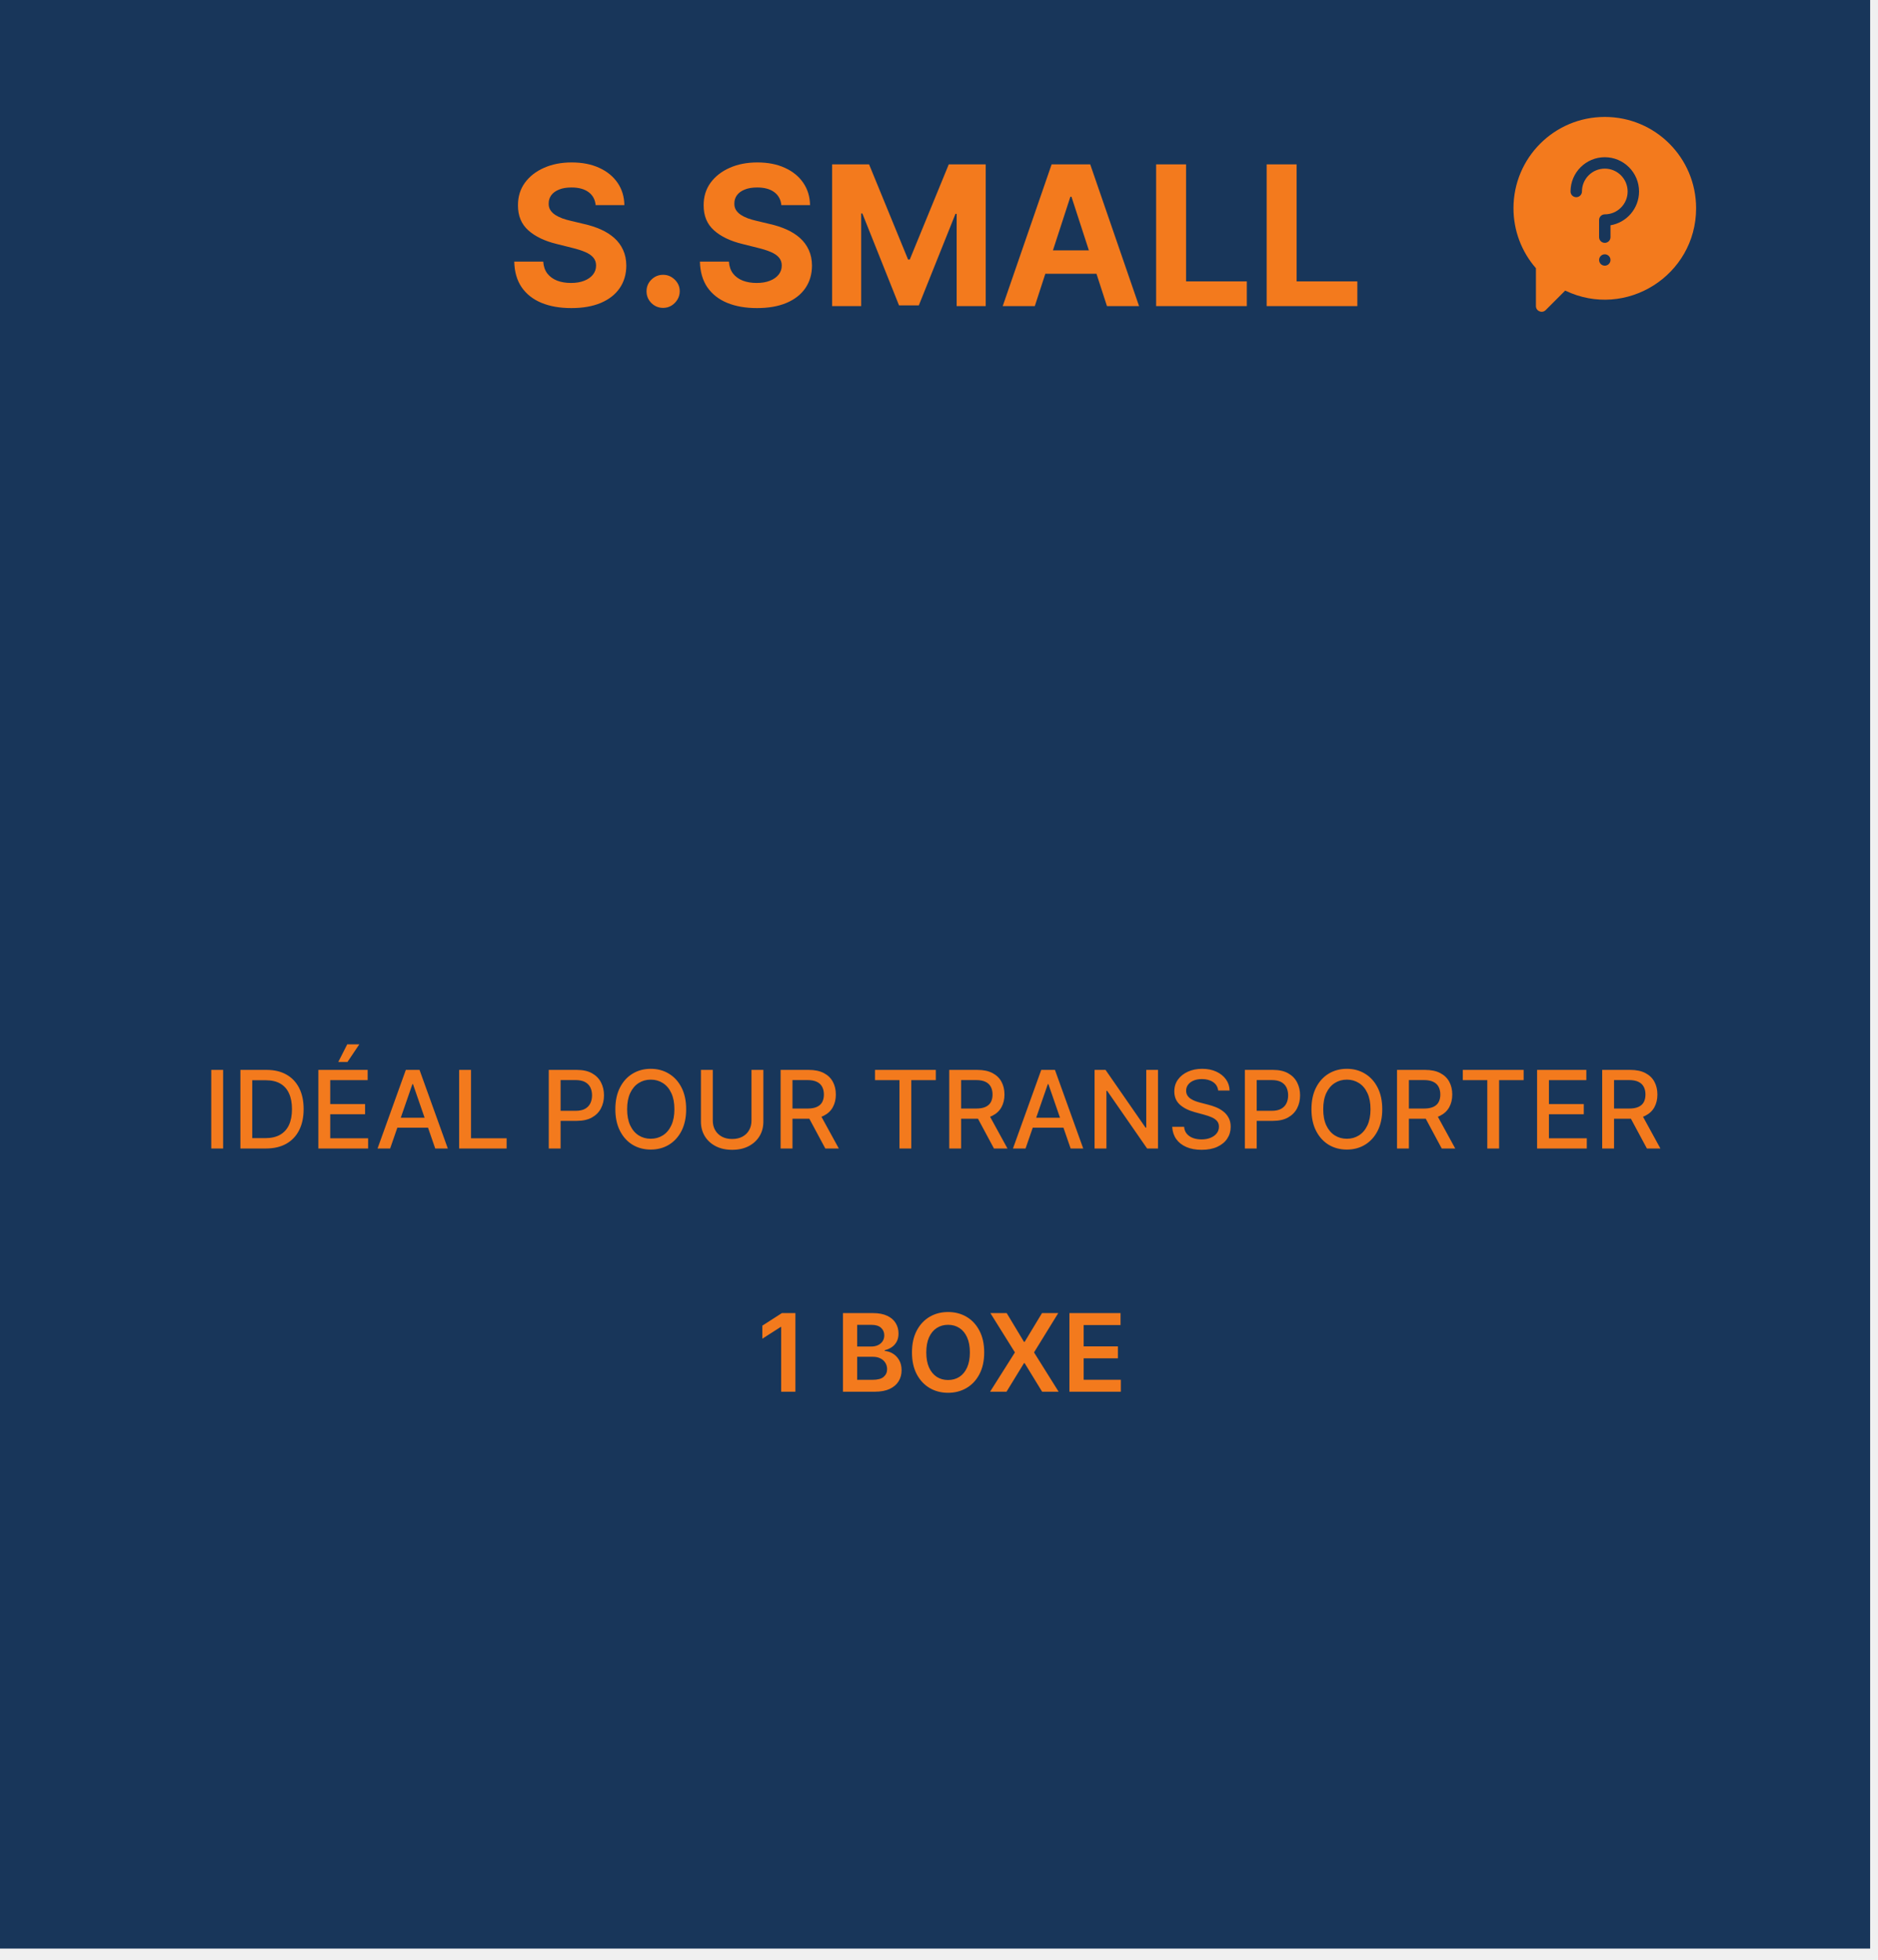
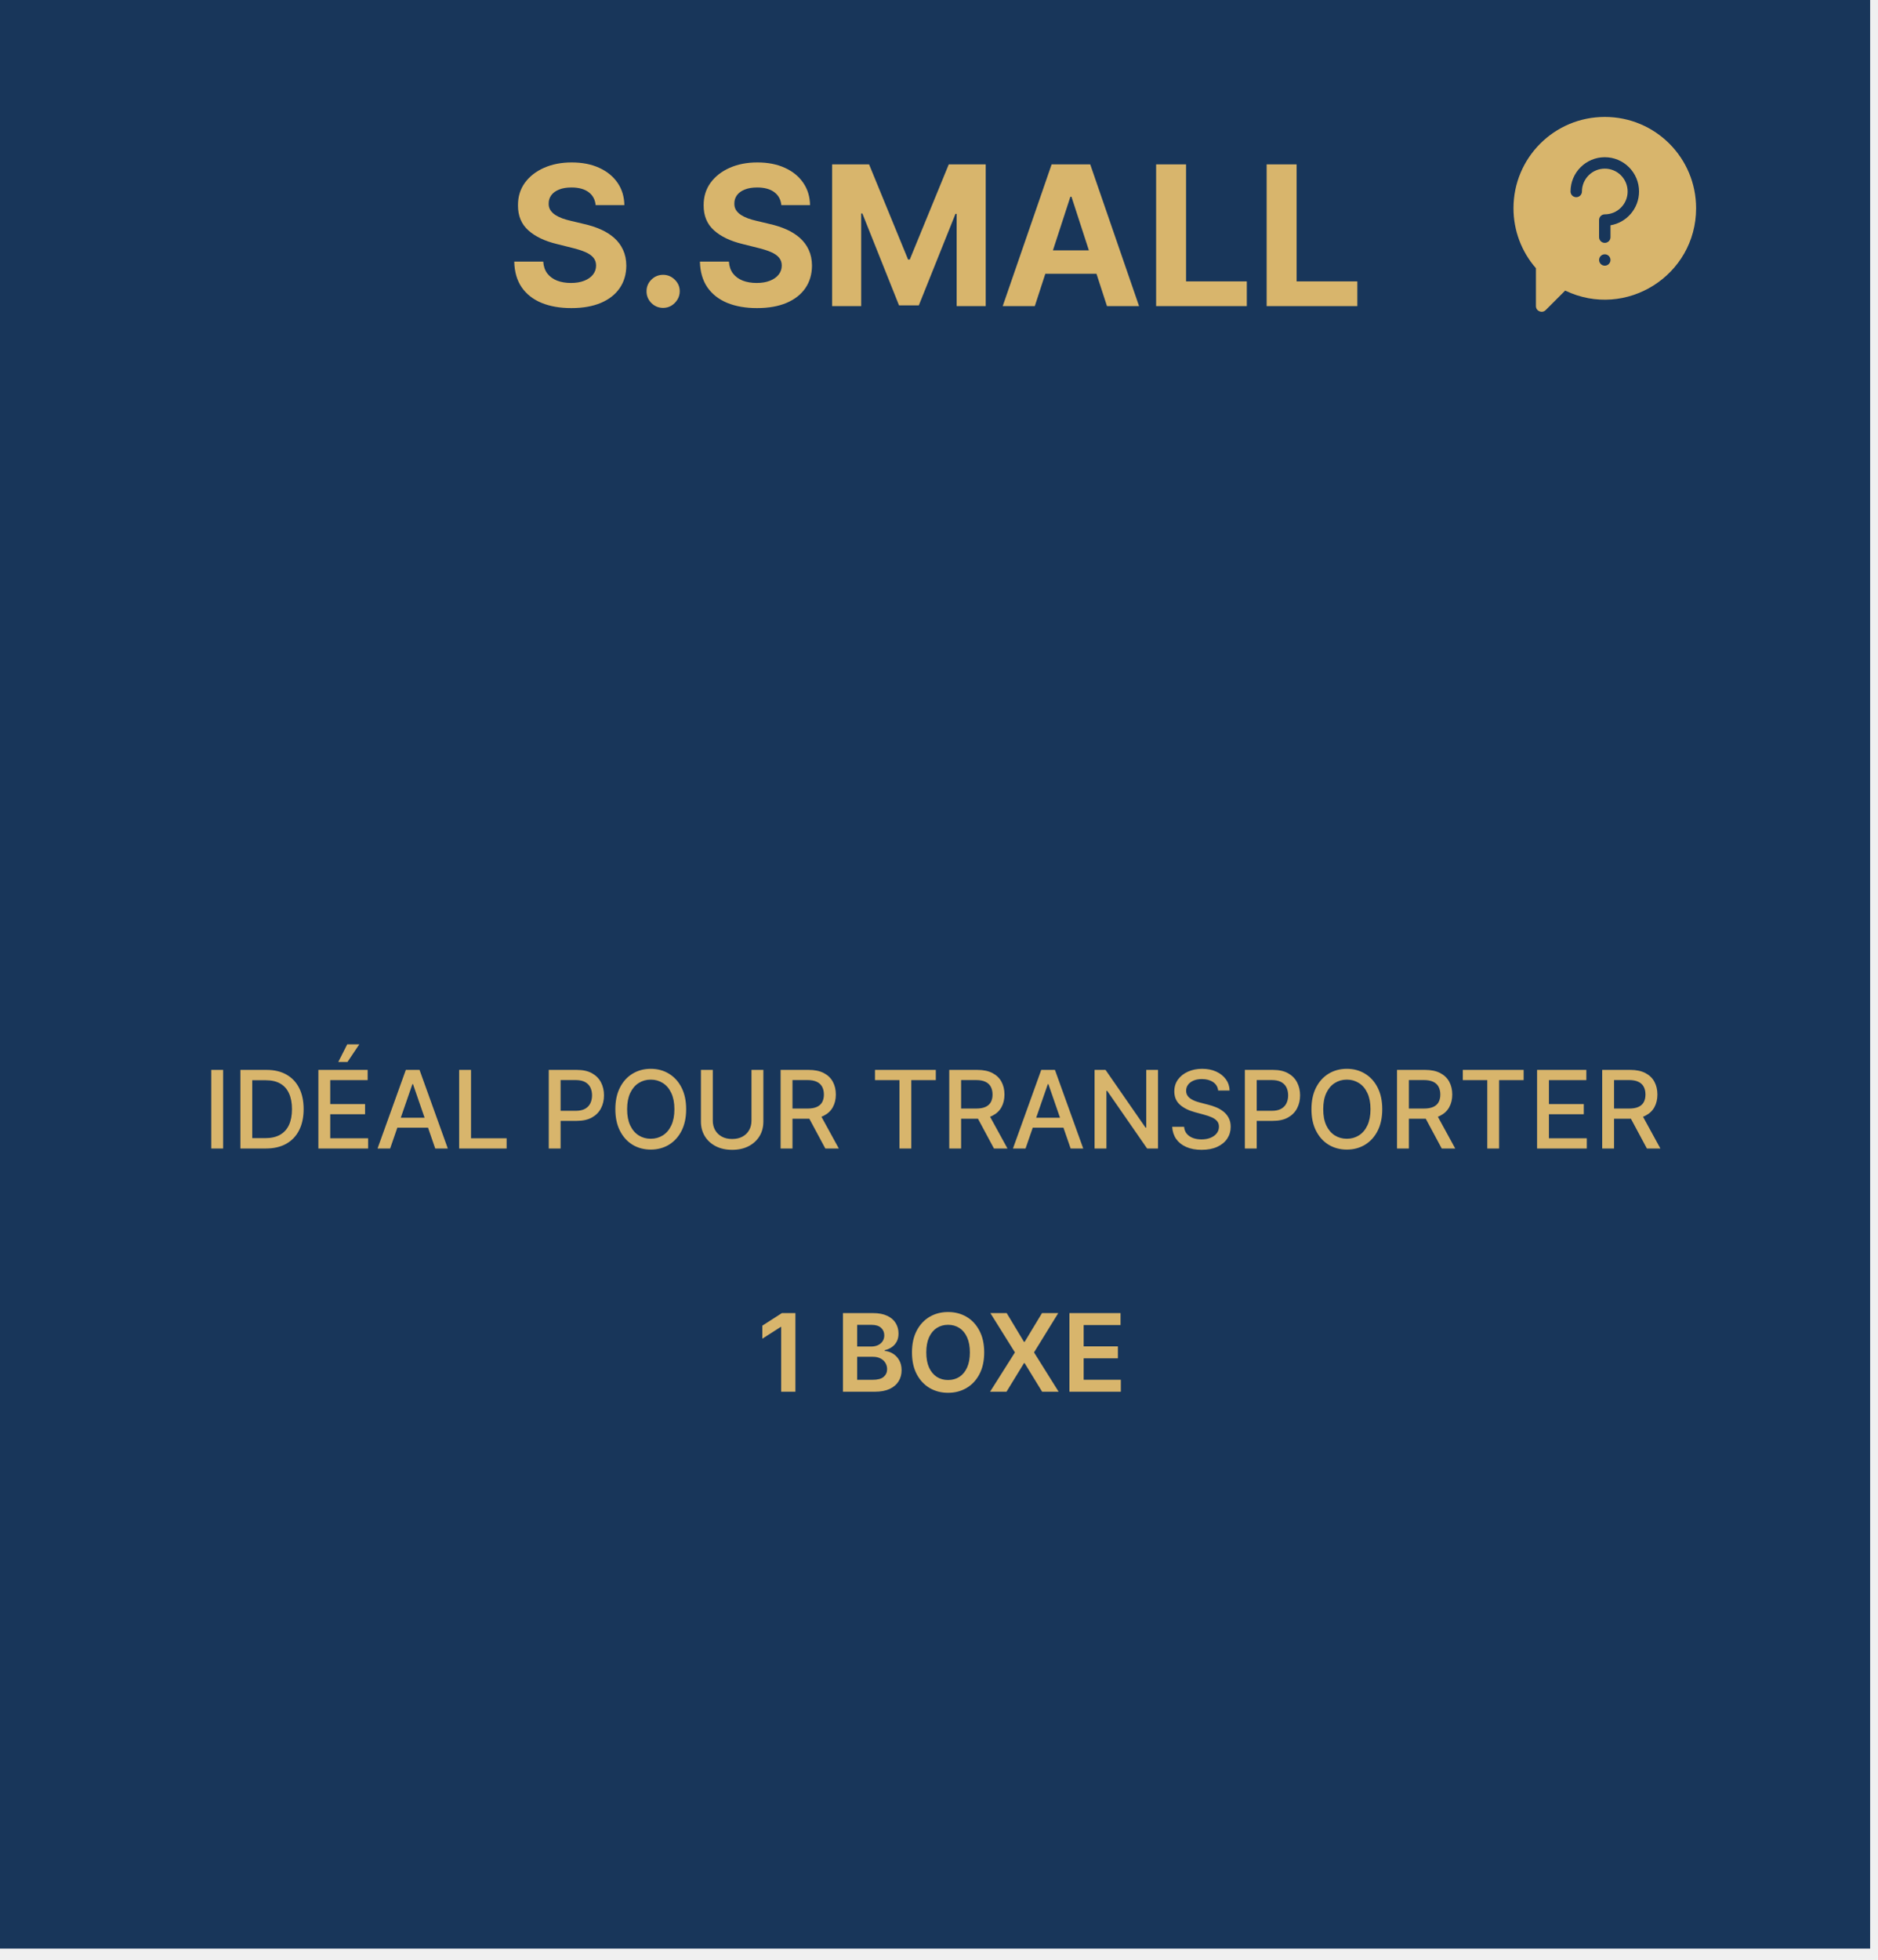
<svg xmlns="http://www.w3.org/2000/svg" width="139" height="145" viewBox="0 0 139 145" fill="none">
  <rect width="138.444" height="144.213" fill="#18365a" />
-   <path d="M44.096 15.181C44.055 14.768 43.88 14.447 43.569 14.218C43.258 13.989 42.837 13.875 42.304 13.875C41.942 13.875 41.636 13.926 41.387 14.029C41.138 14.128 40.947 14.266 40.814 14.443C40.684 14.621 40.619 14.822 40.619 15.048C40.612 15.236 40.651 15.399 40.737 15.539C40.826 15.679 40.947 15.8 41.1 15.903C41.254 16.002 41.432 16.089 41.633 16.164C41.834 16.236 42.05 16.297 42.278 16.349L43.221 16.574C43.678 16.676 44.098 16.813 44.48 16.983C44.863 17.154 45.194 17.364 45.474 17.613C45.754 17.863 45.971 18.156 46.124 18.494C46.281 18.832 46.362 19.22 46.365 19.657C46.362 20.299 46.198 20.855 45.873 21.326C45.553 21.794 45.088 22.158 44.48 22.417C43.876 22.673 43.147 22.801 42.294 22.801C41.447 22.801 40.709 22.672 40.081 22.412C39.456 22.152 38.968 21.768 38.617 21.26C38.268 20.748 38.086 20.114 38.069 19.36H40.215C40.238 19.711 40.339 20.005 40.517 20.241C40.698 20.473 40.938 20.649 41.239 20.768C41.543 20.884 41.886 20.942 42.268 20.942C42.644 20.942 42.97 20.888 43.246 20.778C43.526 20.669 43.743 20.517 43.897 20.323C44.05 20.128 44.127 19.904 44.127 19.652C44.127 19.416 44.057 19.218 43.917 19.058C43.781 18.897 43.579 18.761 43.313 18.648C43.05 18.535 42.727 18.433 42.345 18.341L41.203 18.054C40.319 17.839 39.62 17.503 39.108 17.045C38.596 16.587 38.342 15.971 38.345 15.196C38.342 14.561 38.511 14.006 38.852 13.532C39.197 13.057 39.67 12.687 40.271 12.421C40.872 12.154 41.554 12.021 42.319 12.021C43.098 12.021 43.777 12.154 44.358 12.421C44.941 12.687 45.395 13.057 45.72 13.532C46.044 14.006 46.211 14.556 46.222 15.181H44.096ZM49.091 22.786C48.753 22.786 48.463 22.666 48.22 22.427C47.981 22.185 47.862 21.895 47.862 21.557C47.862 21.222 47.981 20.935 48.22 20.696C48.463 20.457 48.753 20.338 49.091 20.338C49.419 20.338 49.705 20.457 49.951 20.696C50.197 20.935 50.32 21.222 50.32 21.557C50.32 21.782 50.262 21.989 50.146 22.176C50.033 22.361 49.885 22.509 49.7 22.622C49.516 22.731 49.313 22.786 49.091 22.786ZM57.842 15.181C57.801 14.768 57.625 14.447 57.314 14.218C57.004 13.989 56.582 13.875 56.049 13.875C55.687 13.875 55.382 13.926 55.133 14.029C54.883 14.128 54.692 14.266 54.559 14.443C54.429 14.621 54.364 14.822 54.364 15.048C54.358 15.236 54.397 15.399 54.482 15.539C54.571 15.679 54.692 15.8 54.846 15.903C54.999 16.002 55.177 16.089 55.378 16.164C55.58 16.236 55.795 16.297 56.024 16.349L56.966 16.574C57.423 16.676 57.843 16.813 58.226 16.983C58.608 17.154 58.939 17.364 59.219 17.613C59.499 17.863 59.716 18.156 59.87 18.494C60.027 18.832 60.107 19.22 60.11 19.657C60.107 20.299 59.943 20.855 59.619 21.326C59.298 21.794 58.833 22.158 58.226 22.417C57.621 22.673 56.892 22.801 56.039 22.801C55.192 22.801 54.455 22.672 53.827 22.412C53.202 22.152 52.714 21.768 52.362 21.26C52.014 20.748 51.831 20.114 51.814 19.36H53.96C53.984 19.711 54.084 20.005 54.262 20.241C54.443 20.473 54.684 20.649 54.984 20.768C55.288 20.884 55.631 20.942 56.013 20.942C56.389 20.942 56.715 20.888 56.992 20.778C57.272 20.669 57.488 20.517 57.642 20.323C57.796 20.128 57.872 19.904 57.872 19.652C57.872 19.416 57.802 19.218 57.662 19.058C57.526 18.897 57.324 18.761 57.058 18.648C56.795 18.535 56.473 18.433 56.09 18.341L54.948 18.054C54.064 17.839 53.366 17.503 52.854 17.045C52.342 16.587 52.087 15.971 52.09 15.196C52.087 14.561 52.256 14.006 52.597 13.532C52.942 13.057 53.415 12.687 54.016 12.421C54.617 12.154 55.3 12.021 56.065 12.021C56.843 12.021 57.522 12.154 58.103 12.421C58.687 12.687 59.141 13.057 59.465 13.532C59.789 14.006 59.957 14.556 59.967 15.181H57.842ZM61.602 12.165H64.337L67.225 19.211H67.348L70.236 12.165H72.971V22.653H70.82V15.826H70.733L68.019 22.602H66.554L63.84 15.8H63.753V22.653H61.602V12.165ZM76.606 22.653H74.23L77.85 12.165H80.708L84.323 22.653H81.947L79.32 14.561H79.238L76.606 22.653ZM76.457 18.53H82.07V20.261H76.457V18.53ZM85.586 22.653V12.165H87.803V20.824H92.3V22.653H85.586ZM93.768 22.653V12.165H95.986V20.824H100.482V22.653H93.768Z" fill="#F37A1D" />
+   <path d="M44.096 15.181C44.055 14.768 43.88 14.447 43.569 14.218C43.258 13.989 42.837 13.875 42.304 13.875C41.942 13.875 41.636 13.926 41.387 14.029C41.138 14.128 40.947 14.266 40.814 14.443C40.684 14.621 40.619 14.822 40.619 15.048C40.612 15.236 40.651 15.399 40.737 15.539C40.826 15.679 40.947 15.8 41.1 15.903C41.254 16.002 41.432 16.089 41.633 16.164C41.834 16.236 42.05 16.297 42.278 16.349L43.221 16.574C43.678 16.676 44.098 16.813 44.48 16.983C44.863 17.154 45.194 17.364 45.474 17.613C45.754 17.863 45.971 18.156 46.124 18.494C46.281 18.832 46.362 19.22 46.365 19.657C46.362 20.299 46.198 20.855 45.873 21.326C45.553 21.794 45.088 22.158 44.48 22.417C43.876 22.673 43.147 22.801 42.294 22.801C41.447 22.801 40.709 22.672 40.081 22.412C39.456 22.152 38.968 21.768 38.617 21.26C38.268 20.748 38.086 20.114 38.069 19.36H40.215C40.238 19.711 40.339 20.005 40.517 20.241C40.698 20.473 40.938 20.649 41.239 20.768C41.543 20.884 41.886 20.942 42.268 20.942C42.644 20.942 42.97 20.888 43.246 20.778C43.526 20.669 43.743 20.517 43.897 20.323C44.05 20.128 44.127 19.904 44.127 19.652C44.127 19.416 44.057 19.218 43.917 19.058C43.781 18.897 43.579 18.761 43.313 18.648C43.05 18.535 42.727 18.433 42.345 18.341L41.203 18.054C40.319 17.839 39.62 17.503 39.108 17.045C38.596 16.587 38.342 15.971 38.345 15.196C38.342 14.561 38.511 14.006 38.852 13.532C39.197 13.057 39.67 12.687 40.271 12.421C40.872 12.154 41.554 12.021 42.319 12.021C43.098 12.021 43.777 12.154 44.358 12.421C44.941 12.687 45.395 13.057 45.72 13.532C46.044 14.006 46.211 14.556 46.222 15.181H44.096ZM49.091 22.786C48.753 22.786 48.463 22.666 48.22 22.427C47.981 22.185 47.862 21.895 47.862 21.557C47.862 21.222 47.981 20.935 48.22 20.696C48.463 20.457 48.753 20.338 49.091 20.338C49.419 20.338 49.705 20.457 49.951 20.696C50.197 20.935 50.32 21.222 50.32 21.557C50.32 21.782 50.262 21.989 50.146 22.176C50.033 22.361 49.885 22.509 49.7 22.622C49.516 22.731 49.313 22.786 49.091 22.786ZM57.842 15.181C57.801 14.768 57.625 14.447 57.314 14.218C57.004 13.989 56.582 13.875 56.049 13.875C55.687 13.875 55.382 13.926 55.133 14.029C54.883 14.128 54.692 14.266 54.559 14.443C54.429 14.621 54.364 14.822 54.364 15.048C54.358 15.236 54.397 15.399 54.482 15.539C54.571 15.679 54.692 15.8 54.846 15.903C54.999 16.002 55.177 16.089 55.378 16.164C55.58 16.236 55.795 16.297 56.024 16.349L56.966 16.574C57.423 16.676 57.843 16.813 58.226 16.983C58.608 17.154 58.939 17.364 59.219 17.613C59.499 17.863 59.716 18.156 59.87 18.494C60.027 18.832 60.107 19.22 60.11 19.657C60.107 20.299 59.943 20.855 59.619 21.326C59.298 21.794 58.833 22.158 58.226 22.417C57.621 22.673 56.892 22.801 56.039 22.801C55.192 22.801 54.455 22.672 53.827 22.412C53.202 22.152 52.714 21.768 52.362 21.26C52.014 20.748 51.831 20.114 51.814 19.36H53.96C53.984 19.711 54.084 20.005 54.262 20.241C54.443 20.473 54.684 20.649 54.984 20.768C55.288 20.884 55.631 20.942 56.013 20.942C56.389 20.942 56.715 20.888 56.992 20.778C57.272 20.669 57.488 20.517 57.642 20.323C57.796 20.128 57.872 19.904 57.872 19.652C57.872 19.416 57.802 19.218 57.662 19.058C57.526 18.897 57.324 18.761 57.058 18.648C56.795 18.535 56.473 18.433 56.09 18.341L54.948 18.054C54.064 17.839 53.366 17.503 52.854 17.045C52.342 16.587 52.087 15.971 52.09 15.196C52.087 14.561 52.256 14.006 52.597 13.532C52.942 13.057 53.415 12.687 54.016 12.421C54.617 12.154 55.3 12.021 56.065 12.021C56.843 12.021 57.522 12.154 58.103 12.421C58.687 12.687 59.141 13.057 59.465 13.532C59.789 14.006 59.957 14.556 59.967 15.181H57.842ZM61.602 12.165H64.337L67.225 19.211H67.348L70.236 12.165H72.971V22.653H70.82V15.826H70.733L68.019 22.602H66.554L63.84 15.8H63.753V22.653H61.602V12.165ZM76.606 22.653H74.23L77.85 12.165H80.708L84.323 22.653H81.947L79.32 14.561H79.238L76.606 22.653ZM76.457 18.53H82.07V20.261H76.457V18.53ZM85.586 22.653V12.165H87.803V20.824H92.3V22.653H85.586ZM93.768 22.653V12.165H95.986V20.824H100.482V22.653H93.768Z" fill="#d8b56c" />
  <g clip-path="url(#clip0_2034_96990)">
-     <path d="M118.801 8.653C115.065 8.653 112.041 11.676 112.041 15.412C112.041 17.05 112.63 18.62 113.703 19.851V22.651C113.703 23.026 114.158 23.216 114.424 22.95L115.869 21.505C120.359 23.665 125.561 20.383 125.561 15.412C125.561 11.677 122.538 8.653 118.801 8.653ZM118.801 19.663C118.568 19.663 118.38 19.474 118.38 19.241C118.38 19.009 118.568 18.82 118.801 18.82C119.034 18.82 119.222 19.009 119.222 19.241C119.222 19.474 119.034 19.663 118.801 19.663ZM119.223 16.673V17.552C119.223 17.785 119.034 17.974 118.801 17.974C118.568 17.974 118.378 17.785 118.378 17.552V16.285C118.378 16.052 118.568 15.863 118.801 15.863C119.734 15.863 120.492 15.104 120.492 14.172C120.492 13.239 119.734 12.48 118.801 12.48C117.868 12.48 117.11 13.239 117.11 14.172C117.11 14.405 116.92 14.594 116.687 14.594C116.454 14.594 116.265 14.405 116.265 14.172C116.265 12.773 117.402 11.635 118.801 11.635C120.2 11.635 121.337 12.773 121.337 14.172C121.337 15.426 120.422 16.471 119.223 16.673Z" fill="#F37A1D" />
+     <path d="M118.801 8.653C115.065 8.653 112.041 11.676 112.041 15.412C112.041 17.05 112.63 18.62 113.703 19.851V22.651C113.703 23.026 114.158 23.216 114.424 22.95L115.869 21.505C120.359 23.665 125.561 20.383 125.561 15.412C125.561 11.677 122.538 8.653 118.801 8.653ZM118.801 19.663C118.568 19.663 118.38 19.474 118.38 19.241C118.38 19.009 118.568 18.82 118.801 18.82C119.034 18.82 119.222 19.009 119.222 19.241C119.222 19.474 119.034 19.663 118.801 19.663ZM119.223 16.673V17.552C119.223 17.785 119.034 17.974 118.801 17.974C118.568 17.974 118.378 17.785 118.378 17.552V16.285C118.378 16.052 118.568 15.863 118.801 15.863C119.734 15.863 120.492 15.104 120.492 14.172C120.492 13.239 119.734 12.48 118.801 12.48C117.868 12.48 117.11 13.239 117.11 14.172C117.11 14.405 116.92 14.594 116.687 14.594C116.454 14.594 116.265 14.405 116.265 14.172C116.265 12.773 117.402 11.635 118.801 11.635C120.2 11.635 121.337 12.773 121.337 14.172C121.337 15.426 120.422 16.471 119.223 16.673Z" fill="#d8b56c" />
  </g>
  <path d="M82.202 76.433L85.808 78.514L85.808 74.351L82.202 76.433ZM96.623 76.433L93.018 74.351L93.018 78.514L96.623 76.433ZM85.447 76.793L93.379 76.793L93.379 76.072L85.447 76.072L85.447 76.793Z" fill="#18365a" />
-   <path d="M16.517 79.182V85H15.639V79.182H16.517ZM19.679 85H17.796V79.182H19.739C20.309 79.182 20.798 79.298 21.207 79.531C21.616 79.762 21.93 80.095 22.148 80.528C22.367 80.96 22.477 81.478 22.477 82.082C22.477 82.688 22.366 83.209 22.145 83.645C21.925 84.081 21.607 84.416 21.19 84.651C20.774 84.883 20.27 85 19.679 85ZM18.673 84.233H19.631C20.074 84.233 20.442 84.15 20.736 83.983C21.029 83.814 21.249 83.571 21.395 83.253C21.541 82.933 21.614 82.543 21.614 82.082C21.614 81.626 21.541 81.239 21.395 80.921C21.251 80.602 21.036 80.361 20.75 80.196C20.464 80.031 20.109 79.949 19.685 79.949H18.673V84.233ZM23.569 85V79.182H27.217V79.938H24.447V81.71H27.026V82.463H24.447V84.244H27.251V85H23.569ZM25.041 78.599L25.705 77.29H26.6L25.72 78.599H25.041ZM28.881 85H27.949L30.043 79.182H31.057L33.151 85H32.219L30.574 80.239H30.528L28.881 85ZM29.037 82.722H32.06V83.46H29.037V82.722ZM33.991 85V79.182H34.869V84.244H37.505V85H33.991ZM40.624 85V79.182H42.697C43.15 79.182 43.525 79.264 43.822 79.429C44.12 79.594 44.342 79.819 44.49 80.105C44.638 80.389 44.712 80.709 44.712 81.065C44.712 81.423 44.637 81.745 44.487 82.031C44.34 82.315 44.116 82.541 43.817 82.707C43.519 82.872 43.145 82.954 42.695 82.954H41.269V82.21H42.615C42.901 82.21 43.133 82.161 43.311 82.062C43.489 81.962 43.62 81.826 43.703 81.653C43.786 81.481 43.828 81.285 43.828 81.065C43.828 80.846 43.786 80.651 43.703 80.48C43.62 80.31 43.488 80.176 43.308 80.079C43.13 79.983 42.895 79.935 42.604 79.935H41.501V85H40.624ZM50.795 82.091C50.795 82.712 50.681 83.246 50.454 83.693C50.227 84.138 49.915 84.481 49.519 84.722C49.125 84.96 48.677 85.079 48.175 85.079C47.672 85.079 47.222 84.96 46.826 84.722C46.432 84.481 46.121 84.137 45.894 83.69C45.667 83.243 45.553 82.71 45.553 82.091C45.553 81.47 45.667 80.937 45.894 80.492C46.121 80.044 46.432 79.702 46.826 79.463C47.222 79.222 47.672 79.102 48.175 79.102C48.677 79.102 49.125 79.222 49.519 79.463C49.915 79.702 50.227 80.044 50.454 80.492C50.681 80.937 50.795 81.47 50.795 82.091ZM49.925 82.091C49.925 81.617 49.849 81.219 49.695 80.895C49.544 80.569 49.336 80.323 49.07 80.156C48.807 79.988 48.509 79.903 48.175 79.903C47.84 79.903 47.541 79.988 47.278 80.156C47.014 80.323 46.806 80.569 46.653 80.895C46.501 81.219 46.425 81.617 46.425 82.091C46.425 82.564 46.501 82.964 46.653 83.29C46.806 83.614 47.014 83.86 47.278 84.028C47.541 84.195 47.84 84.278 48.175 84.278C48.509 84.278 48.807 84.195 49.07 84.028C49.336 83.86 49.544 83.614 49.695 83.29C49.849 82.964 49.925 82.564 49.925 82.091ZM55.631 79.182H56.511V83.008C56.511 83.416 56.416 83.776 56.224 84.091C56.033 84.403 55.764 84.65 55.418 84.829C55.071 85.008 54.665 85.097 54.199 85.097C53.735 85.097 53.33 85.008 52.983 84.829C52.636 84.65 52.367 84.403 52.176 84.091C51.985 83.776 51.889 83.416 51.889 83.008V79.182H52.767V82.938C52.767 83.201 52.825 83.435 52.94 83.639C53.058 83.844 53.224 84.005 53.438 84.122C53.651 84.238 53.905 84.296 54.199 84.296C54.494 84.296 54.749 84.238 54.963 84.122C55.179 84.005 55.344 83.844 55.457 83.639C55.573 83.435 55.631 83.201 55.631 82.938V79.182ZM57.788 85V79.182H59.861C60.312 79.182 60.686 79.26 60.984 79.415C61.283 79.57 61.506 79.785 61.654 80.06C61.802 80.332 61.876 80.648 61.876 81.006C61.876 81.362 61.801 81.675 61.651 81.946C61.504 82.215 61.28 82.424 60.981 82.574C60.684 82.724 60.309 82.798 59.859 82.798H58.288V82.043H59.779C60.063 82.043 60.294 82.002 60.472 81.921C60.652 81.839 60.784 81.721 60.867 81.565C60.95 81.41 60.992 81.224 60.992 81.006C60.992 80.786 60.95 80.596 60.864 80.435C60.781 80.274 60.649 80.151 60.469 80.065C60.291 79.978 60.057 79.935 59.768 79.935H58.666V85H57.788ZM60.66 82.375L62.097 85H61.097L59.688 82.375H60.66ZM64.774 79.938V79.182H69.277V79.938H67.462V85H66.587V79.938H64.774ZM70.272 85V79.182H72.346C72.797 79.182 73.171 79.26 73.468 79.415C73.767 79.57 73.991 79.785 74.138 80.06C74.286 80.332 74.36 80.648 74.36 81.006C74.36 81.362 74.285 81.675 74.136 81.946C73.988 82.215 73.764 82.424 73.465 82.574C73.168 82.724 72.794 82.798 72.343 82.798H70.772V82.043H72.263C72.548 82.043 72.779 82.002 72.957 81.921C73.137 81.839 73.268 81.721 73.352 81.565C73.435 81.41 73.477 81.224 73.477 81.006C73.477 80.786 73.434 80.596 73.349 80.435C73.265 80.274 73.134 80.151 72.954 80.065C72.776 79.978 72.542 79.935 72.252 79.935H71.15V85H70.272ZM73.144 82.375L74.582 85H73.582L72.173 82.375H73.144ZM75.92 85H74.988L77.082 79.182H78.096L80.19 85H79.258L77.613 80.239H77.567L75.92 85ZM76.076 82.722H79.099V83.46H76.076V82.722ZM85.726 79.182V85H84.919L81.962 80.733H81.908V85H81.03V79.182H81.842L84.803 83.454H84.856V79.182H85.726ZM90.18 80.71C90.149 80.441 90.024 80.233 89.805 80.085C89.585 79.936 89.308 79.861 88.975 79.861C88.737 79.861 88.53 79.899 88.356 79.974C88.182 80.048 88.046 80.151 87.95 80.281C87.855 80.41 87.808 80.557 87.808 80.722C87.808 80.86 87.84 80.979 87.904 81.079C87.97 81.18 88.057 81.264 88.163 81.332C88.271 81.399 88.386 81.454 88.509 81.5C88.632 81.544 88.751 81.579 88.864 81.608L89.433 81.756C89.618 81.801 89.808 81.863 90.004 81.94C90.199 82.018 90.379 82.12 90.546 82.247C90.713 82.374 90.847 82.531 90.95 82.719C91.054 82.906 91.106 83.131 91.106 83.392C91.106 83.722 91.021 84.014 90.85 84.27C90.682 84.526 90.436 84.727 90.114 84.875C89.794 85.023 89.407 85.097 88.952 85.097C88.517 85.097 88.14 85.028 87.822 84.889C87.504 84.751 87.254 84.555 87.075 84.301C86.895 84.046 86.795 83.742 86.776 83.392H87.657C87.674 83.602 87.742 83.778 87.862 83.918C87.983 84.056 88.137 84.159 88.325 84.227C88.514 84.294 88.721 84.327 88.947 84.327C89.195 84.327 89.415 84.288 89.609 84.21C89.804 84.131 89.957 84.021 90.069 83.881C90.181 83.739 90.237 83.573 90.237 83.383C90.237 83.211 90.187 83.07 90.089 82.96C89.992 82.85 89.861 82.76 89.694 82.688C89.529 82.615 89.343 82.552 89.134 82.497L88.447 82.31C87.981 82.183 87.612 81.996 87.339 81.75C87.068 81.504 86.933 81.178 86.933 80.773C86.933 80.438 87.023 80.145 87.205 79.895C87.387 79.645 87.633 79.451 87.944 79.312C88.254 79.172 88.605 79.102 88.995 79.102C89.389 79.102 89.737 79.171 90.038 79.31C90.341 79.448 90.579 79.638 90.754 79.881C90.928 80.121 91.019 80.398 91.026 80.71H90.18ZM92.155 85V79.182H94.229C94.681 79.182 95.056 79.264 95.354 79.429C95.651 79.594 95.874 79.819 96.021 80.105C96.169 80.389 96.243 80.709 96.243 81.065C96.243 81.423 96.168 81.745 96.019 82.031C95.871 82.315 95.647 82.541 95.348 82.707C95.051 82.872 94.677 82.954 94.226 82.954H92.8V82.21H94.146C94.432 82.21 94.664 82.161 94.842 82.062C95.02 81.962 95.151 81.826 95.234 81.653C95.318 81.481 95.359 81.285 95.359 81.065C95.359 80.846 95.318 80.651 95.234 80.48C95.151 80.31 95.019 80.176 94.84 80.079C94.662 79.983 94.427 79.935 94.135 79.935H93.033V85H92.155ZM102.326 82.091C102.326 82.712 102.212 83.246 101.985 83.693C101.758 84.138 101.446 84.481 101.05 84.722C100.656 84.96 100.209 85.079 99.707 85.079C99.203 85.079 98.753 84.96 98.357 84.722C97.963 84.481 97.653 84.137 97.425 83.69C97.198 83.243 97.085 82.71 97.085 82.091C97.085 81.47 97.198 80.937 97.425 80.492C97.653 80.044 97.963 79.702 98.357 79.463C98.753 79.222 99.203 79.102 99.707 79.102C100.209 79.102 100.656 79.222 101.05 79.463C101.446 79.702 101.758 80.044 101.985 80.492C102.212 80.937 102.326 81.47 102.326 82.091ZM101.457 82.091C101.457 81.617 101.38 81.219 101.227 80.895C101.075 80.569 100.867 80.323 100.602 80.156C100.338 79.988 100.04 79.903 99.707 79.903C99.371 79.903 99.072 79.988 98.809 80.156C98.546 80.323 98.337 80.569 98.184 80.895C98.032 81.219 97.957 81.617 97.957 82.091C97.957 82.564 98.032 82.964 98.184 83.29C98.337 83.614 98.546 83.86 98.809 84.028C99.072 84.195 99.371 84.278 99.707 84.278C100.04 84.278 100.338 84.195 100.602 84.028C100.867 83.86 101.075 83.614 101.227 83.29C101.38 82.964 101.457 82.564 101.457 82.091ZM103.42 85V79.182H105.494C105.945 79.182 106.319 79.26 106.616 79.415C106.916 79.57 107.139 79.785 107.287 80.06C107.435 80.332 107.509 80.648 107.509 81.006C107.509 81.362 107.434 81.675 107.284 81.946C107.136 82.215 106.913 82.424 106.614 82.574C106.316 82.724 105.942 82.798 105.491 82.798H103.92V82.043H105.412C105.696 82.043 105.927 82.002 106.105 81.921C106.285 81.839 106.417 81.721 106.5 81.565C106.583 81.41 106.625 81.224 106.625 81.006C106.625 80.786 106.582 80.596 106.497 80.435C106.414 80.274 106.282 80.151 106.102 80.065C105.924 79.978 105.69 79.935 105.401 79.935H104.298V85H103.42ZM106.293 82.375L107.73 85H106.73L105.321 82.375H106.293ZM108.29 79.938V79.182H112.793V79.938H110.977V85H110.102V79.938H108.29ZM113.788 85V79.182H117.435V79.938H114.665V81.71H117.245V82.463H114.665V84.244H117.469V85H113.788ZM118.608 85V79.182H120.682C121.133 79.182 121.507 79.26 121.804 79.415C122.103 79.57 122.327 79.785 122.474 80.06C122.622 80.332 122.696 80.648 122.696 81.006C122.696 81.362 122.621 81.675 122.472 81.946C122.324 82.215 122.1 82.424 121.801 82.574C121.504 82.724 121.13 82.798 120.679 82.798H119.108V82.043H120.599C120.884 82.043 121.115 82.002 121.293 81.921C121.473 81.839 121.604 81.721 121.688 81.565C121.771 81.41 121.812 81.224 121.812 81.006C121.812 80.786 121.77 80.596 121.685 80.435C121.601 80.274 121.47 80.151 121.29 80.065C121.112 79.978 120.878 79.935 120.588 79.935H119.486V85H118.608ZM121.48 82.375L122.918 85H121.918L120.509 82.375H121.48Z" fill="#F37A1D" />
-   <path d="M58.883 97.182V103H57.83V98.207H57.795L56.435 99.077V98.111L57.881 97.182H58.883ZM62.402 103V97.182H64.629C65.05 97.182 65.399 97.248 65.678 97.381C65.958 97.511 66.167 97.69 66.305 97.918C66.445 98.145 66.516 98.403 66.516 98.69C66.516 98.927 66.47 99.13 66.379 99.298C66.288 99.465 66.166 99.6 66.013 99.704C65.859 99.809 65.688 99.883 65.499 99.929V99.986C65.705 99.997 65.903 100.061 66.092 100.176C66.284 100.29 66.44 100.451 66.561 100.659C66.682 100.867 66.743 101.119 66.743 101.415C66.743 101.716 66.67 101.987 66.524 102.227C66.378 102.466 66.159 102.654 65.865 102.793C65.572 102.931 65.202 103 64.757 103H62.402ZM63.456 102.119H64.59C64.972 102.119 65.248 102.046 65.416 101.901C65.587 101.753 65.672 101.563 65.672 101.332C65.672 101.16 65.629 101.005 65.544 100.866C65.459 100.726 65.338 100.616 65.18 100.537C65.023 100.455 64.836 100.415 64.618 100.415H63.456V102.119ZM63.456 99.656H64.499C64.68 99.656 64.844 99.623 64.99 99.557C65.136 99.489 65.251 99.393 65.334 99.27C65.419 99.145 65.462 98.997 65.462 98.827C65.462 98.601 65.382 98.416 65.223 98.27C65.066 98.124 64.832 98.051 64.521 98.051H63.456V99.656ZM72.859 100.091C72.859 100.718 72.741 101.255 72.506 101.702C72.273 102.147 71.955 102.488 71.552 102.724C71.15 102.961 70.695 103.08 70.185 103.08C69.676 103.08 69.219 102.961 68.816 102.724C68.415 102.486 68.096 102.144 67.862 101.699C67.629 101.252 67.512 100.716 67.512 100.091C67.512 99.464 67.629 98.928 67.862 98.483C68.096 98.036 68.415 97.694 68.816 97.457C69.219 97.221 69.676 97.102 70.185 97.102C70.695 97.102 71.15 97.221 71.552 97.457C71.955 97.694 72.273 98.036 72.506 98.483C72.741 98.928 72.859 99.464 72.859 100.091ZM71.799 100.091C71.799 99.65 71.73 99.278 71.592 98.974C71.455 98.669 71.266 98.439 71.023 98.284C70.781 98.127 70.502 98.048 70.185 98.048C69.869 98.048 69.59 98.127 69.347 98.284C69.105 98.439 68.915 98.669 68.776 98.974C68.64 99.278 68.572 99.65 68.572 100.091C68.572 100.532 68.64 100.905 68.776 101.21C68.915 101.513 69.105 101.743 69.347 101.901C69.59 102.056 69.869 102.134 70.185 102.134C70.502 102.134 70.781 102.056 71.023 101.901C71.266 101.743 71.455 101.513 71.592 101.21C71.73 100.905 71.799 100.532 71.799 100.091ZM74.525 97.182L75.806 99.312H75.852L77.138 97.182H78.34L76.548 100.091L78.369 103H77.147L75.852 100.884H75.806L74.511 103H73.295L75.133 100.091L73.317 97.182H74.525ZM79.168 103V97.182H82.952V98.065H80.222V99.645H82.756V100.528H80.222V102.116H82.974V103H79.168Z" fill="#F37A1D" />
+   <path d="M16.517 79.182V85H15.639V79.182H16.517ZM19.679 85H17.796V79.182H19.739C20.309 79.182 20.798 79.298 21.207 79.531C21.616 79.762 21.93 80.095 22.148 80.528C22.367 80.96 22.477 81.478 22.477 82.082C22.477 82.688 22.366 83.209 22.145 83.645C21.925 84.081 21.607 84.416 21.19 84.651C20.774 84.883 20.27 85 19.679 85ZM18.673 84.233H19.631C20.074 84.233 20.442 84.15 20.736 83.983C21.029 83.814 21.249 83.571 21.395 83.253C21.541 82.933 21.614 82.543 21.614 82.082C21.614 81.626 21.541 81.239 21.395 80.921C21.251 80.602 21.036 80.361 20.75 80.196C20.464 80.031 20.109 79.949 19.685 79.949H18.673V84.233ZM23.569 85V79.182H27.217V79.938H24.447V81.71H27.026V82.463H24.447V84.244H27.251V85H23.569ZM25.041 78.599L25.705 77.29H26.6L25.72 78.599H25.041ZM28.881 85H27.949L30.043 79.182H31.057L33.151 85H32.219L30.574 80.239H30.528L28.881 85ZM29.037 82.722H32.06V83.46H29.037V82.722ZM33.991 85V79.182H34.869V84.244H37.505V85H33.991ZM40.624 85V79.182H42.697C43.15 79.182 43.525 79.264 43.822 79.429C44.12 79.594 44.342 79.819 44.49 80.105C44.638 80.389 44.712 80.709 44.712 81.065C44.712 81.423 44.637 81.745 44.487 82.031C44.34 82.315 44.116 82.541 43.817 82.707C43.519 82.872 43.145 82.954 42.695 82.954H41.269V82.21H42.615C42.901 82.21 43.133 82.161 43.311 82.062C43.489 81.962 43.62 81.826 43.703 81.653C43.786 81.481 43.828 81.285 43.828 81.065C43.828 80.846 43.786 80.651 43.703 80.48C43.62 80.31 43.488 80.176 43.308 80.079C43.13 79.983 42.895 79.935 42.604 79.935H41.501V85H40.624ZM50.795 82.091C50.795 82.712 50.681 83.246 50.454 83.693C50.227 84.138 49.915 84.481 49.519 84.722C49.125 84.96 48.677 85.079 48.175 85.079C47.672 85.079 47.222 84.96 46.826 84.722C46.432 84.481 46.121 84.137 45.894 83.69C45.667 83.243 45.553 82.71 45.553 82.091C45.553 81.47 45.667 80.937 45.894 80.492C46.121 80.044 46.432 79.702 46.826 79.463C47.222 79.222 47.672 79.102 48.175 79.102C48.677 79.102 49.125 79.222 49.519 79.463C49.915 79.702 50.227 80.044 50.454 80.492C50.681 80.937 50.795 81.47 50.795 82.091ZM49.925 82.091C49.925 81.617 49.849 81.219 49.695 80.895C49.544 80.569 49.336 80.323 49.07 80.156C48.807 79.988 48.509 79.903 48.175 79.903C47.84 79.903 47.541 79.988 47.278 80.156C47.014 80.323 46.806 80.569 46.653 80.895C46.501 81.219 46.425 81.617 46.425 82.091C46.425 82.564 46.501 82.964 46.653 83.29C46.806 83.614 47.014 83.86 47.278 84.028C47.541 84.195 47.84 84.278 48.175 84.278C48.509 84.278 48.807 84.195 49.07 84.028C49.336 83.86 49.544 83.614 49.695 83.29C49.849 82.964 49.925 82.564 49.925 82.091ZM55.631 79.182H56.511V83.008C56.511 83.416 56.416 83.776 56.224 84.091C56.033 84.403 55.764 84.65 55.418 84.829C55.071 85.008 54.665 85.097 54.199 85.097C53.735 85.097 53.33 85.008 52.983 84.829C52.636 84.65 52.367 84.403 52.176 84.091C51.985 83.776 51.889 83.416 51.889 83.008V79.182H52.767V82.938C52.767 83.201 52.825 83.435 52.94 83.639C53.058 83.844 53.224 84.005 53.438 84.122C53.651 84.238 53.905 84.296 54.199 84.296C54.494 84.296 54.749 84.238 54.963 84.122C55.179 84.005 55.344 83.844 55.457 83.639C55.573 83.435 55.631 83.201 55.631 82.938V79.182ZM57.788 85V79.182H59.861C60.312 79.182 60.686 79.26 60.984 79.415C61.283 79.57 61.506 79.785 61.654 80.06C61.802 80.332 61.876 80.648 61.876 81.006C61.876 81.362 61.801 81.675 61.651 81.946C61.504 82.215 61.28 82.424 60.981 82.574C60.684 82.724 60.309 82.798 59.859 82.798H58.288V82.043H59.779C60.063 82.043 60.294 82.002 60.472 81.921C60.652 81.839 60.784 81.721 60.867 81.565C60.95 81.41 60.992 81.224 60.992 81.006C60.992 80.786 60.95 80.596 60.864 80.435C60.781 80.274 60.649 80.151 60.469 80.065C60.291 79.978 60.057 79.935 59.768 79.935H58.666V85H57.788ZM60.66 82.375L62.097 85H61.097L59.688 82.375H60.66ZM64.774 79.938V79.182H69.277V79.938H67.462V85H66.587V79.938H64.774ZM70.272 85V79.182H72.346C72.797 79.182 73.171 79.26 73.468 79.415C73.767 79.57 73.991 79.785 74.138 80.06C74.286 80.332 74.36 80.648 74.36 81.006C74.36 81.362 74.285 81.675 74.136 81.946C73.988 82.215 73.764 82.424 73.465 82.574C73.168 82.724 72.794 82.798 72.343 82.798H70.772V82.043H72.263C72.548 82.043 72.779 82.002 72.957 81.921C73.137 81.839 73.268 81.721 73.352 81.565C73.435 81.41 73.477 81.224 73.477 81.006C73.477 80.786 73.434 80.596 73.349 80.435C73.265 80.274 73.134 80.151 72.954 80.065C72.776 79.978 72.542 79.935 72.252 79.935H71.15V85H70.272ZM73.144 82.375L74.582 85H73.582L72.173 82.375H73.144ZM75.92 85H74.988L77.082 79.182H78.096L80.19 85H79.258L77.613 80.239H77.567L75.92 85ZM76.076 82.722H79.099V83.46H76.076V82.722ZM85.726 79.182V85H84.919L81.962 80.733H81.908V85H81.03V79.182H81.842L84.803 83.454H84.856V79.182H85.726ZM90.18 80.71C90.149 80.441 90.024 80.233 89.805 80.085C89.585 79.936 89.308 79.861 88.975 79.861C88.737 79.861 88.53 79.899 88.356 79.974C88.182 80.048 88.046 80.151 87.95 80.281C87.855 80.41 87.808 80.557 87.808 80.722C87.808 80.86 87.84 80.979 87.904 81.079C87.97 81.18 88.057 81.264 88.163 81.332C88.271 81.399 88.386 81.454 88.509 81.5C88.632 81.544 88.751 81.579 88.864 81.608L89.433 81.756C89.618 81.801 89.808 81.863 90.004 81.94C90.199 82.018 90.379 82.12 90.546 82.247C90.713 82.374 90.847 82.531 90.95 82.719C91.054 82.906 91.106 83.131 91.106 83.392C91.106 83.722 91.021 84.014 90.85 84.27C90.682 84.526 90.436 84.727 90.114 84.875C89.794 85.023 89.407 85.097 88.952 85.097C88.517 85.097 88.14 85.028 87.822 84.889C87.504 84.751 87.254 84.555 87.075 84.301C86.895 84.046 86.795 83.742 86.776 83.392H87.657C87.674 83.602 87.742 83.778 87.862 83.918C87.983 84.056 88.137 84.159 88.325 84.227C88.514 84.294 88.721 84.327 88.947 84.327C89.195 84.327 89.415 84.288 89.609 84.21C89.804 84.131 89.957 84.021 90.069 83.881C90.181 83.739 90.237 83.573 90.237 83.383C90.237 83.211 90.187 83.07 90.089 82.96C89.992 82.85 89.861 82.76 89.694 82.688C89.529 82.615 89.343 82.552 89.134 82.497L88.447 82.31C87.981 82.183 87.612 81.996 87.339 81.75C87.068 81.504 86.933 81.178 86.933 80.773C86.933 80.438 87.023 80.145 87.205 79.895C87.387 79.645 87.633 79.451 87.944 79.312C88.254 79.172 88.605 79.102 88.995 79.102C89.389 79.102 89.737 79.171 90.038 79.31C90.341 79.448 90.579 79.638 90.754 79.881C90.928 80.121 91.019 80.398 91.026 80.71H90.18ZM92.155 85V79.182H94.229C94.681 79.182 95.056 79.264 95.354 79.429C95.651 79.594 95.874 79.819 96.021 80.105C96.169 80.389 96.243 80.709 96.243 81.065C96.243 81.423 96.168 81.745 96.019 82.031C95.871 82.315 95.647 82.541 95.348 82.707C95.051 82.872 94.677 82.954 94.226 82.954H92.8V82.21H94.146C94.432 82.21 94.664 82.161 94.842 82.062C95.02 81.962 95.151 81.826 95.234 81.653C95.318 81.481 95.359 81.285 95.359 81.065C95.359 80.846 95.318 80.651 95.234 80.48C95.151 80.31 95.019 80.176 94.84 80.079C94.662 79.983 94.427 79.935 94.135 79.935H93.033V85H92.155ZM102.326 82.091C102.326 82.712 102.212 83.246 101.985 83.693C101.758 84.138 101.446 84.481 101.05 84.722C100.656 84.96 100.209 85.079 99.707 85.079C99.203 85.079 98.753 84.96 98.357 84.722C97.963 84.481 97.653 84.137 97.425 83.69C97.198 83.243 97.085 82.71 97.085 82.091C97.085 81.47 97.198 80.937 97.425 80.492C97.653 80.044 97.963 79.702 98.357 79.463C98.753 79.222 99.203 79.102 99.707 79.102C100.209 79.102 100.656 79.222 101.05 79.463C101.446 79.702 101.758 80.044 101.985 80.492C102.212 80.937 102.326 81.47 102.326 82.091ZM101.457 82.091C101.457 81.617 101.38 81.219 101.227 80.895C101.075 80.569 100.867 80.323 100.602 80.156C100.338 79.988 100.04 79.903 99.707 79.903C99.371 79.903 99.072 79.988 98.809 80.156C98.546 80.323 98.337 80.569 98.184 80.895C98.032 81.219 97.957 81.617 97.957 82.091C97.957 82.564 98.032 82.964 98.184 83.29C98.337 83.614 98.546 83.86 98.809 84.028C99.072 84.195 99.371 84.278 99.707 84.278C100.04 84.278 100.338 84.195 100.602 84.028C100.867 83.86 101.075 83.614 101.227 83.29C101.38 82.964 101.457 82.564 101.457 82.091ZM103.42 85V79.182H105.494C105.945 79.182 106.319 79.26 106.616 79.415C106.916 79.57 107.139 79.785 107.287 80.06C107.435 80.332 107.509 80.648 107.509 81.006C107.509 81.362 107.434 81.675 107.284 81.946C107.136 82.215 106.913 82.424 106.614 82.574C106.316 82.724 105.942 82.798 105.491 82.798H103.92V82.043H105.412C105.696 82.043 105.927 82.002 106.105 81.921C106.285 81.839 106.417 81.721 106.5 81.565C106.583 81.41 106.625 81.224 106.625 81.006C106.625 80.786 106.582 80.596 106.497 80.435C106.414 80.274 106.282 80.151 106.102 80.065C105.924 79.978 105.69 79.935 105.401 79.935H104.298V85H103.42ZM106.293 82.375L107.73 85H106.73L105.321 82.375H106.293ZM108.29 79.938V79.182H112.793V79.938H110.977V85H110.102V79.938H108.29ZM113.788 85V79.182H117.435V79.938H114.665V81.71H117.245V82.463H114.665V84.244H117.469V85H113.788ZM118.608 85V79.182H120.682C121.133 79.182 121.507 79.26 121.804 79.415C122.103 79.57 122.327 79.785 122.474 80.06C122.622 80.332 122.696 80.648 122.696 81.006C122.696 81.362 122.621 81.675 122.472 81.946C122.324 82.215 122.1 82.424 121.801 82.574C121.504 82.724 121.13 82.798 120.679 82.798H119.108V82.043H120.599C120.884 82.043 121.115 82.002 121.293 81.921C121.473 81.839 121.604 81.721 121.688 81.565C121.771 81.41 121.812 81.224 121.812 81.006C121.812 80.786 121.77 80.596 121.685 80.435C121.601 80.274 121.47 80.151 121.29 80.065C121.112 79.978 120.878 79.935 120.588 79.935H119.486V85H118.608ZM121.48 82.375L122.918 85H121.918L120.509 82.375H121.48Z" fill="#d8b56c" />
+   <path d="M58.883 97.182V103H57.83V98.207H57.795L56.435 99.077V98.111L57.881 97.182H58.883ZM62.402 103V97.182H64.629C65.05 97.182 65.399 97.248 65.678 97.381C65.958 97.511 66.167 97.69 66.305 97.918C66.445 98.145 66.516 98.403 66.516 98.69C66.516 98.927 66.47 99.13 66.379 99.298C66.288 99.465 66.166 99.6 66.013 99.704C65.859 99.809 65.688 99.883 65.499 99.929V99.986C65.705 99.997 65.903 100.061 66.092 100.176C66.284 100.29 66.44 100.451 66.561 100.659C66.682 100.867 66.743 101.119 66.743 101.415C66.743 101.716 66.67 101.987 66.524 102.227C66.378 102.466 66.159 102.654 65.865 102.793C65.572 102.931 65.202 103 64.757 103H62.402ZM63.456 102.119H64.59C64.972 102.119 65.248 102.046 65.416 101.901C65.587 101.753 65.672 101.563 65.672 101.332C65.672 101.16 65.629 101.005 65.544 100.866C65.459 100.726 65.338 100.616 65.18 100.537C65.023 100.455 64.836 100.415 64.618 100.415H63.456V102.119ZM63.456 99.656H64.499C64.68 99.656 64.844 99.623 64.99 99.557C65.136 99.489 65.251 99.393 65.334 99.27C65.419 99.145 65.462 98.997 65.462 98.827C65.462 98.601 65.382 98.416 65.223 98.27C65.066 98.124 64.832 98.051 64.521 98.051H63.456V99.656ZM72.859 100.091C72.859 100.718 72.741 101.255 72.506 101.702C72.273 102.147 71.955 102.488 71.552 102.724C71.15 102.961 70.695 103.08 70.185 103.08C69.676 103.08 69.219 102.961 68.816 102.724C68.415 102.486 68.096 102.144 67.862 101.699C67.629 101.252 67.512 100.716 67.512 100.091C67.512 99.464 67.629 98.928 67.862 98.483C68.096 98.036 68.415 97.694 68.816 97.457C69.219 97.221 69.676 97.102 70.185 97.102C70.695 97.102 71.15 97.221 71.552 97.457C71.955 97.694 72.273 98.036 72.506 98.483C72.741 98.928 72.859 99.464 72.859 100.091ZM71.799 100.091C71.799 99.65 71.73 99.278 71.592 98.974C71.455 98.669 71.266 98.439 71.023 98.284C70.781 98.127 70.502 98.048 70.185 98.048C69.869 98.048 69.59 98.127 69.347 98.284C69.105 98.439 68.915 98.669 68.776 98.974C68.64 99.278 68.572 99.65 68.572 100.091C68.572 100.532 68.64 100.905 68.776 101.21C68.915 101.513 69.105 101.743 69.347 101.901C69.59 102.056 69.869 102.134 70.185 102.134C70.502 102.134 70.781 102.056 71.023 101.901C71.266 101.743 71.455 101.513 71.592 101.21C71.73 100.905 71.799 100.532 71.799 100.091ZM74.525 97.182L75.806 99.312H75.852L77.138 97.182H78.34L76.548 100.091L78.369 103H77.147L75.852 100.884H75.806L74.511 103H73.295L75.133 100.091L73.317 97.182H74.525ZM79.168 103V97.182H82.952V98.065H80.222V99.645H82.756V100.528H80.222V102.116H82.974V103H79.168Z" fill="#d8b56c" />
  <defs>
    <clipPath id="clip0_2034_96990">
      <rect width="14.421" height="14.421" fill="white" transform="translate(111.59 8.65271)" />
    </clipPath>
  </defs>
</svg>
